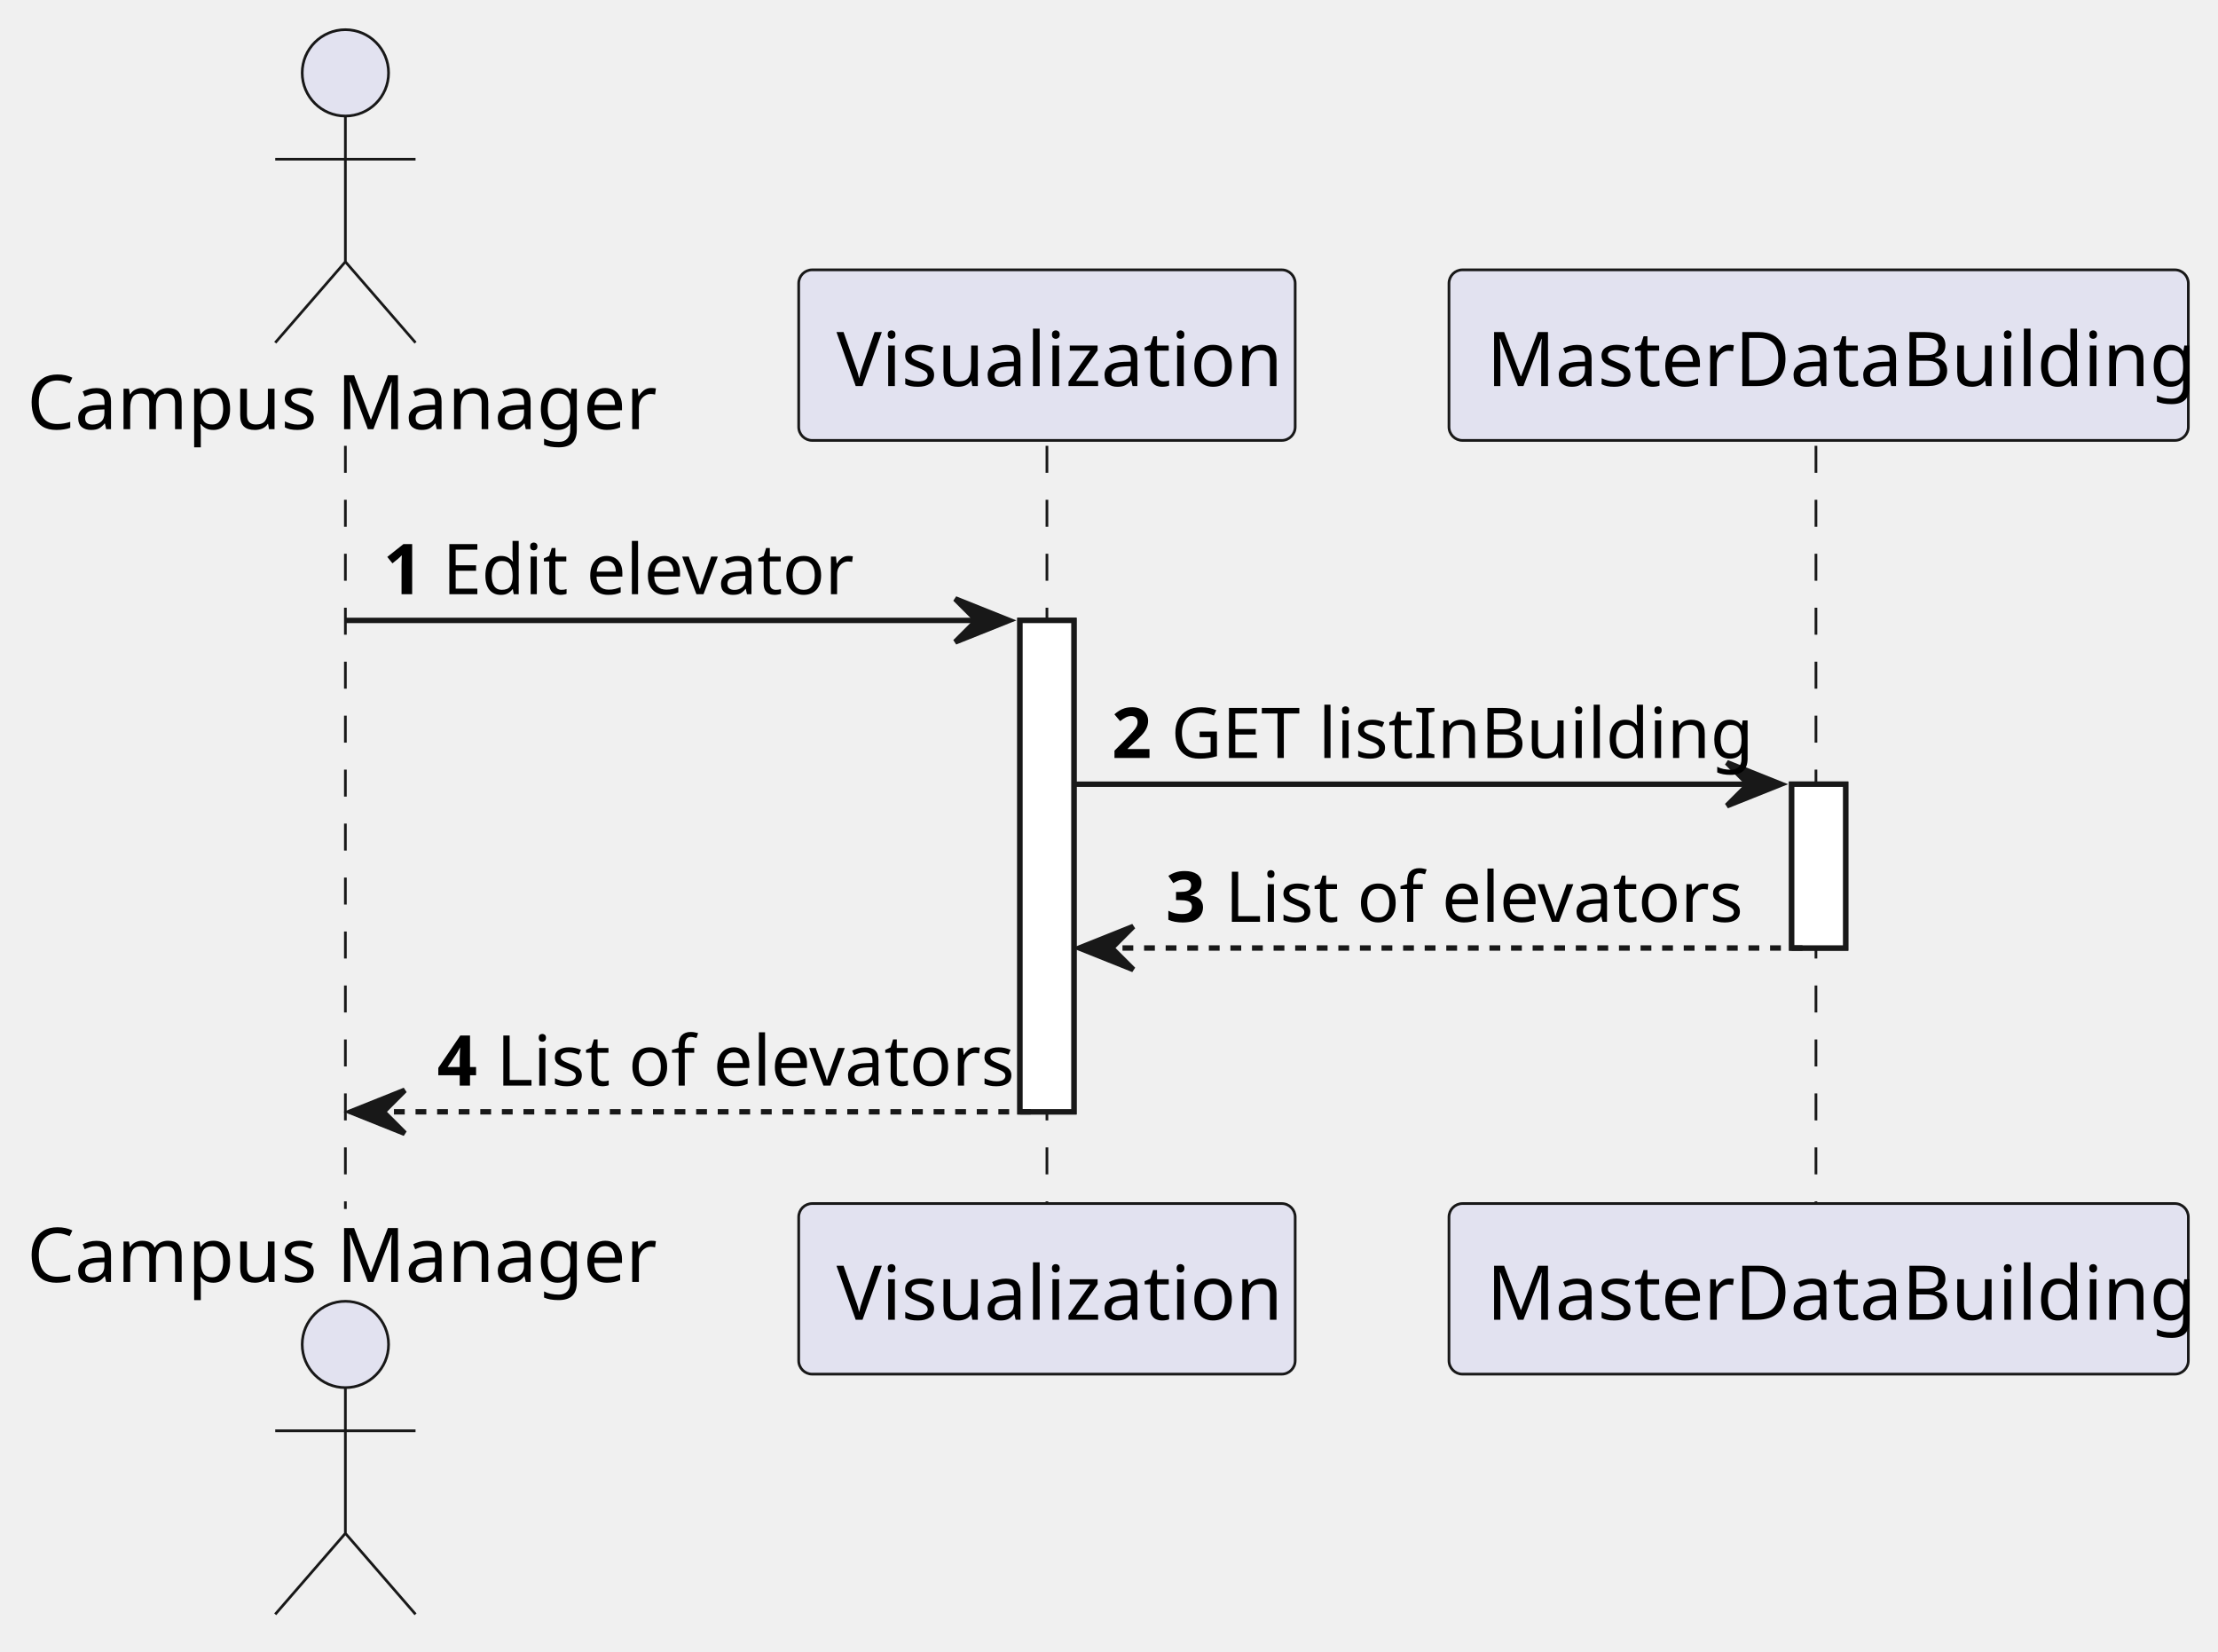
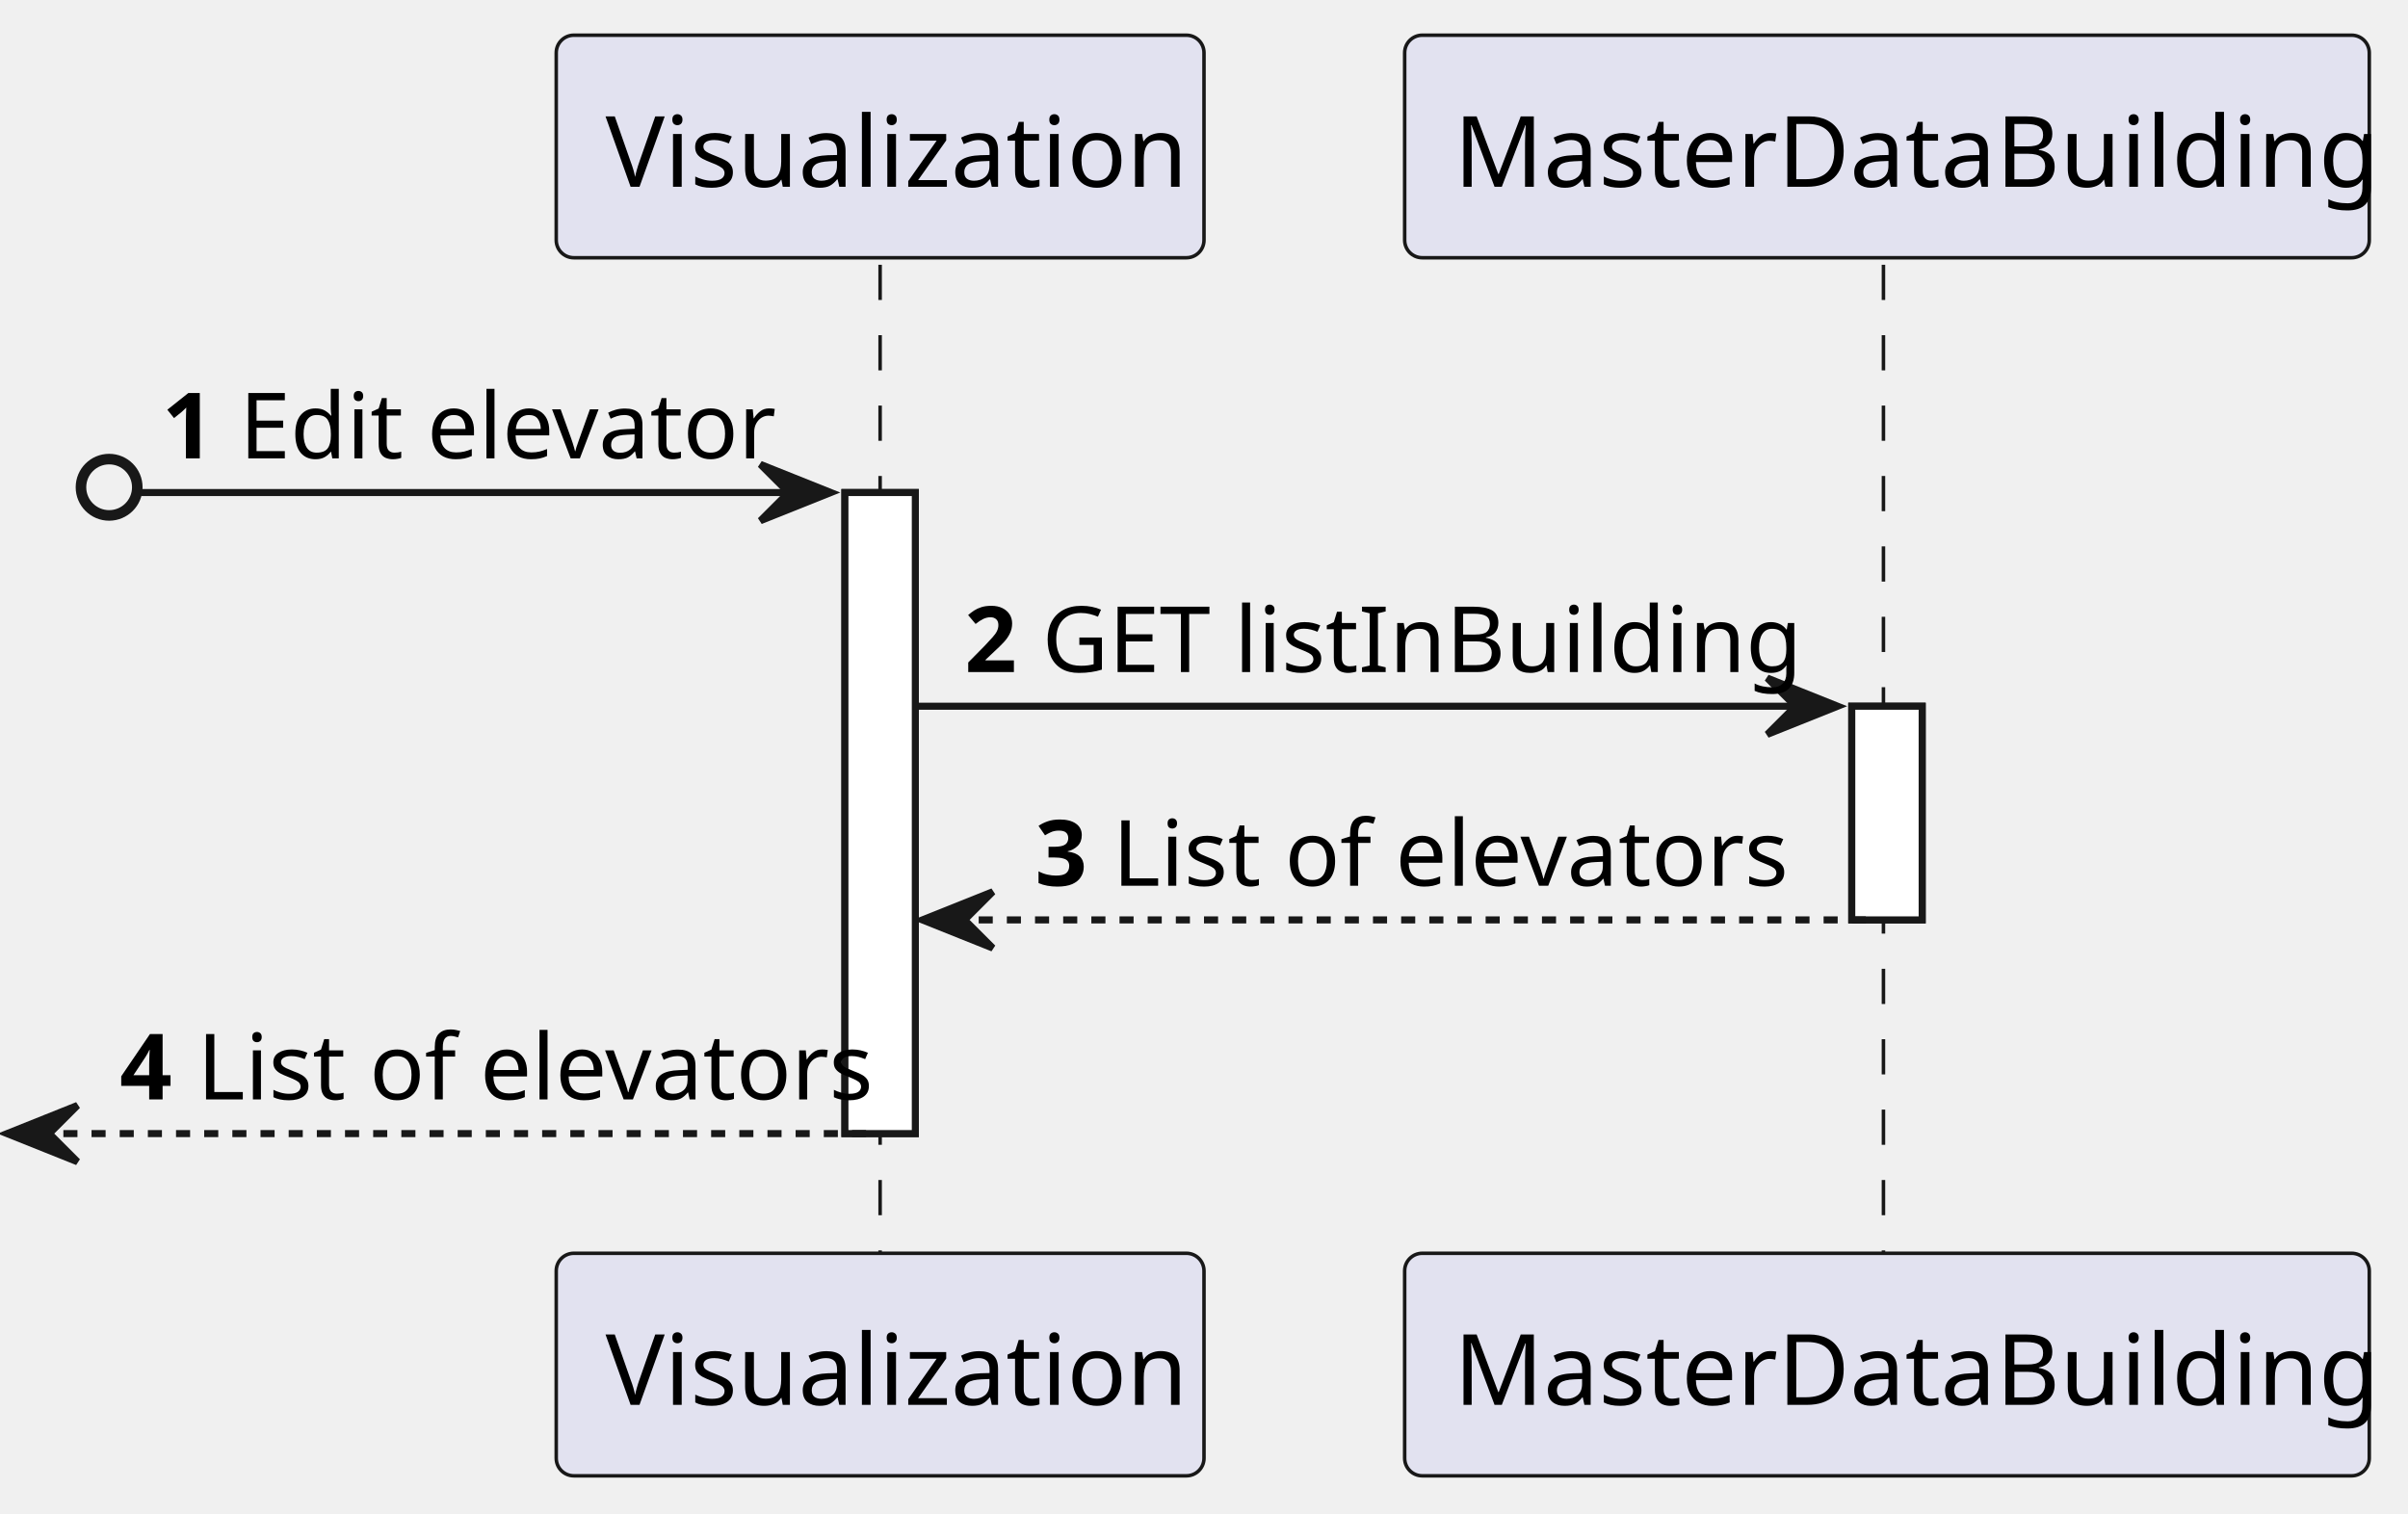
- <svg xmlns="http://www.w3.org/2000/svg" contentStyleType="text/css" height="306px" preserveAspectRatio="none" style="width:411px;height:306px;background:#FFFFFF;" version="1.1" viewBox="0 0 411 306" width="411px" zoomAndPan="magnify">
+ <svg xmlns="http://www.w3.org/2000/svg" contentStyleType="text/css" height="215px" preserveAspectRatio="none" style="width:342px;height:215px;background:#FFFFFF;" version="1.1" viewBox="0 0 342 215" width="342px" zoomAndPan="magnify">
  <defs />
  <g>
-     <rect fill="#FFFFFF" height="91.055" style="stroke:#181818;stroke-width:1.0;" width="10" x="189" y="114.961" />
-     <rect fill="#FFFFFF" height="30.352" style="stroke:#181818;stroke-width:1.0;" width="10" x="332" y="145.312" />
-     <line style="stroke:#181818;stroke-width:0.5;stroke-dasharray:5.0,5.0;" x1="64" x2="64" y1="82.609" y2="224.016" />
-     <line style="stroke:#181818;stroke-width:0.5;stroke-dasharray:5.0,5.0;" x1="194" x2="194" y1="82.609" y2="224.016" />
-     <line style="stroke:#181818;stroke-width:0.5;stroke-dasharray:5.0,5.0;" x1="336.5" x2="336.5" y1="82.609" y2="224.016" />
-     <text fill="#000000" font-family="sans-serif" font-size="14" lengthAdjust="spacing" textLength="112" x="5" y="79.533">Campus Manager</text>
-     <ellipse cx="64" cy="13.5" fill="#E2E2F0" rx="8" ry="8" style="stroke:#181818;stroke-width:0.5;" />
-     <path d="M64,21.5 L64,48.5 M51,29.5 L77,29.5 M64,48.5 L51,63.5 M64,48.5 L77,63.5 " fill="none" style="stroke:#181818;stroke-width:0.5;" />
-     <text fill="#000000" font-family="sans-serif" font-size="14" lengthAdjust="spacing" textLength="112" x="5" y="237.549">Campus Manager</text>
-     <ellipse cx="64" cy="249.125" fill="#E2E2F0" rx="8" ry="8" style="stroke:#181818;stroke-width:0.5;" />
-     <path d="M64,257.125 L64,284.125 M51,265.125 L77,265.125 M64,284.125 L51,299.125 M64,284.125 L77,299.125 " fill="none" style="stroke:#181818;stroke-width:0.5;" />
-     <rect fill="#E2E2F0" height="31.609" rx="2.5" ry="2.5" style="stroke:#181818;stroke-width:0.5;" width="92" x="148" y="50" />
-     <text fill="#000000" font-family="sans-serif" font-size="14" lengthAdjust="spacing" textLength="78" x="155" y="71.533">Visualization</text>
-     <rect fill="#E2E2F0" height="31.609" rx="2.5" ry="2.5" style="stroke:#181818;stroke-width:0.5;" width="92" x="148" y="223.016" />
-     <text fill="#000000" font-family="sans-serif" font-size="14" lengthAdjust="spacing" textLength="78" x="155" y="244.549">Visualization</text>
-     <rect fill="#E2E2F0" height="31.609" rx="2.5" ry="2.5" style="stroke:#181818;stroke-width:0.5;" width="137" x="268.5" y="50" />
-     <text fill="#000000" font-family="sans-serif" font-size="14" lengthAdjust="spacing" textLength="123" x="275.5" y="71.533">MasterDataBuilding</text>
-     <rect fill="#E2E2F0" height="31.609" rx="2.5" ry="2.5" style="stroke:#181818;stroke-width:0.5;" width="137" x="268.5" y="223.016" />
-     <text fill="#000000" font-family="sans-serif" font-size="14" lengthAdjust="spacing" textLength="123" x="275.5" y="244.549">MasterDataBuilding</text>
-     <rect fill="#FFFFFF" height="91.055" style="stroke:#181818;stroke-width:1.0;" width="10" x="189" y="114.961" />
-     <rect fill="#FFFFFF" height="30.352" style="stroke:#181818;stroke-width:1.0;" width="10" x="332" y="145.312" />
-     <polygon fill="#181818" points="177,110.961,187,114.961,177,118.961,181,114.961" style="stroke:#181818;stroke-width:1.0;" />
-     <line style="stroke:#181818;stroke-width:1.0;" x1="64" x2="183" y1="114.961" y2="114.961" />
-     <text fill="#000000" font-family="sans-serif" font-size="13" font-weight="bold" lengthAdjust="spacing" textLength="7" x="71" y="110.105">1</text>
-     <text fill="#000000" font-family="sans-serif" font-size="13" lengthAdjust="spacing" textLength="71" x="82" y="110.105">Edit elevator</text>
-     <polygon fill="#181818" points="320,141.312,330,145.312,320,149.312,324,145.312" style="stroke:#181818;stroke-width:1.0;" />
-     <line style="stroke:#181818;stroke-width:1.0;" x1="199" x2="326" y1="145.312" y2="145.312" />
-     <text fill="#000000" font-family="sans-serif" font-size="13" font-weight="bold" lengthAdjust="spacing" textLength="7" x="206" y="140.456">2</text>
-     <text fill="#000000" font-family="sans-serif" font-size="13" lengthAdjust="spacing" textLength="103" x="217" y="140.456">GET listInBuilding</text>
-     <polygon fill="#181818" points="210,171.664,200,175.664,210,179.664,206,175.664" style="stroke:#181818;stroke-width:1.0;" />
-     <line style="stroke:#181818;stroke-width:1.0;stroke-dasharray:2.0,2.0;" x1="204" x2="336" y1="175.664" y2="175.664" />
-     <text fill="#000000" font-family="sans-serif" font-size="13" font-weight="bold" lengthAdjust="spacing" textLength="7" x="216" y="170.808">3</text>
-     <text fill="#000000" font-family="sans-serif" font-size="13" lengthAdjust="spacing" textLength="90" x="227" y="170.808">List of elevators</text>
-     <polygon fill="#181818" points="75,202.016,65,206.016,75,210.016,71,206.016" style="stroke:#181818;stroke-width:1.0;" />
-     <line style="stroke:#181818;stroke-width:1.0;stroke-dasharray:2.0,2.0;" x1="69" x2="193" y1="206.016" y2="206.016" />
-     <text fill="#000000" font-family="sans-serif" font-size="13" font-weight="bold" lengthAdjust="spacing" textLength="7" x="81" y="201.159">4</text>
-     <text fill="#000000" font-family="sans-serif" font-size="13" lengthAdjust="spacing" textLength="90" x="92" y="201.159">List of elevators</text>
+     <rect fill="#FFFFFF" height="91.055" style="stroke:#181818;stroke-width:1.0;" width="10" x="120" y="69.961" />
+     <rect fill="#FFFFFF" height="30.352" style="stroke:#181818;stroke-width:1.0;" width="10" x="263" y="100.312" />
+     <line style="stroke:#181818;stroke-width:0.5;stroke-dasharray:5.0,5.0;" x1="125" x2="125" y1="37.609" y2="179.016" />
+     <line style="stroke:#181818;stroke-width:0.5;stroke-dasharray:5.0,5.0;" x1="267.5" x2="267.5" y1="37.609" y2="179.016" />
+     <rect fill="#E2E2F0" height="31.609" rx="2.5" ry="2.5" style="stroke:#181818;stroke-width:0.5;" width="92" x="79" y="5" />
+     <text fill="#000000" font-family="sans-serif" font-size="14" lengthAdjust="spacing" textLength="78" x="86" y="26.533">Visualization</text>
+     <rect fill="#E2E2F0" height="31.609" rx="2.5" ry="2.5" style="stroke:#181818;stroke-width:0.5;" width="92" x="79" y="178.016" />
+     <text fill="#000000" font-family="sans-serif" font-size="14" lengthAdjust="spacing" textLength="78" x="86" y="199.549">Visualization</text>
+     <rect fill="#E2E2F0" height="31.609" rx="2.5" ry="2.5" style="stroke:#181818;stroke-width:0.5;" width="137" x="199.5" y="5" />
+     <text fill="#000000" font-family="sans-serif" font-size="14" lengthAdjust="spacing" textLength="123" x="206.5" y="26.533">MasterDataBuilding</text>
+     <rect fill="#E2E2F0" height="31.609" rx="2.5" ry="2.5" style="stroke:#181818;stroke-width:0.5;" width="137" x="199.5" y="178.016" />
+     <text fill="#000000" font-family="sans-serif" font-size="14" lengthAdjust="spacing" textLength="123" x="206.5" y="199.549">MasterDataBuilding</text>
+     <rect fill="#FFFFFF" height="91.055" style="stroke:#181818;stroke-width:1.0;" width="10" x="120" y="69.961" />
+     <rect fill="#FFFFFF" height="30.352" style="stroke:#181818;stroke-width:1.0;" width="10" x="263" y="100.312" />
+     <ellipse cx="15.5" cy="69.211" fill="none" rx="4" ry="4" style="stroke:#181818;stroke-width:1.5;" />
+     <polygon fill="#181818" points="108,65.961,118,69.961,108,73.961,112,69.961" style="stroke:#181818;stroke-width:1.0;" />
+     <line style="stroke:#181818;stroke-width:1.0;" x1="20" x2="114" y1="69.961" y2="69.961" />
+     <text fill="#000000" font-family="sans-serif" font-size="13" font-weight="bold" lengthAdjust="spacing" textLength="7" x="23" y="65.105">1</text>
+     <text fill="#000000" font-family="sans-serif" font-size="13" lengthAdjust="spacing" textLength="71" x="34" y="65.105">Edit elevator</text>
+     <polygon fill="#181818" points="251,96.312,261,100.312,251,104.312,255,100.312" style="stroke:#181818;stroke-width:1.0;" />
+     <line style="stroke:#181818;stroke-width:1.0;" x1="130" x2="257" y1="100.312" y2="100.312" />
+     <text fill="#000000" font-family="sans-serif" font-size="13" font-weight="bold" lengthAdjust="spacing" textLength="7" x="137" y="95.456">2</text>
+     <text fill="#000000" font-family="sans-serif" font-size="13" lengthAdjust="spacing" textLength="103" x="148" y="95.456">GET listInBuilding</text>
+     <polygon fill="#181818" points="141,126.664,131,130.664,141,134.664,137,130.664" style="stroke:#181818;stroke-width:1.0;" />
+     <line style="stroke:#181818;stroke-width:1.0;stroke-dasharray:2.0,2.0;" x1="135" x2="267" y1="130.664" y2="130.664" />
+     <text fill="#000000" font-family="sans-serif" font-size="13" font-weight="bold" lengthAdjust="spacing" textLength="7" x="147" y="125.808">3</text>
+     <text fill="#000000" font-family="sans-serif" font-size="13" lengthAdjust="spacing" textLength="90" x="158" y="125.808">List of elevators</text>
+     <polygon fill="#181818" points="11,157.016,1,161.016,11,165.016,7,161.016" style="stroke:#181818;stroke-width:1.0;" />
+     <line style="stroke:#181818;stroke-width:1.0;stroke-dasharray:2.0,2.0;" x1="5" x2="124" y1="161.016" y2="161.016" />
+     <text fill="#000000" font-family="sans-serif" font-size="13" font-weight="bold" lengthAdjust="spacing" textLength="7" x="17" y="156.159">4</text>
+     <text fill="#000000" font-family="sans-serif" font-size="13" lengthAdjust="spacing" textLength="90" x="28" y="156.159">List of elevators</text>
  </g>
</svg>
